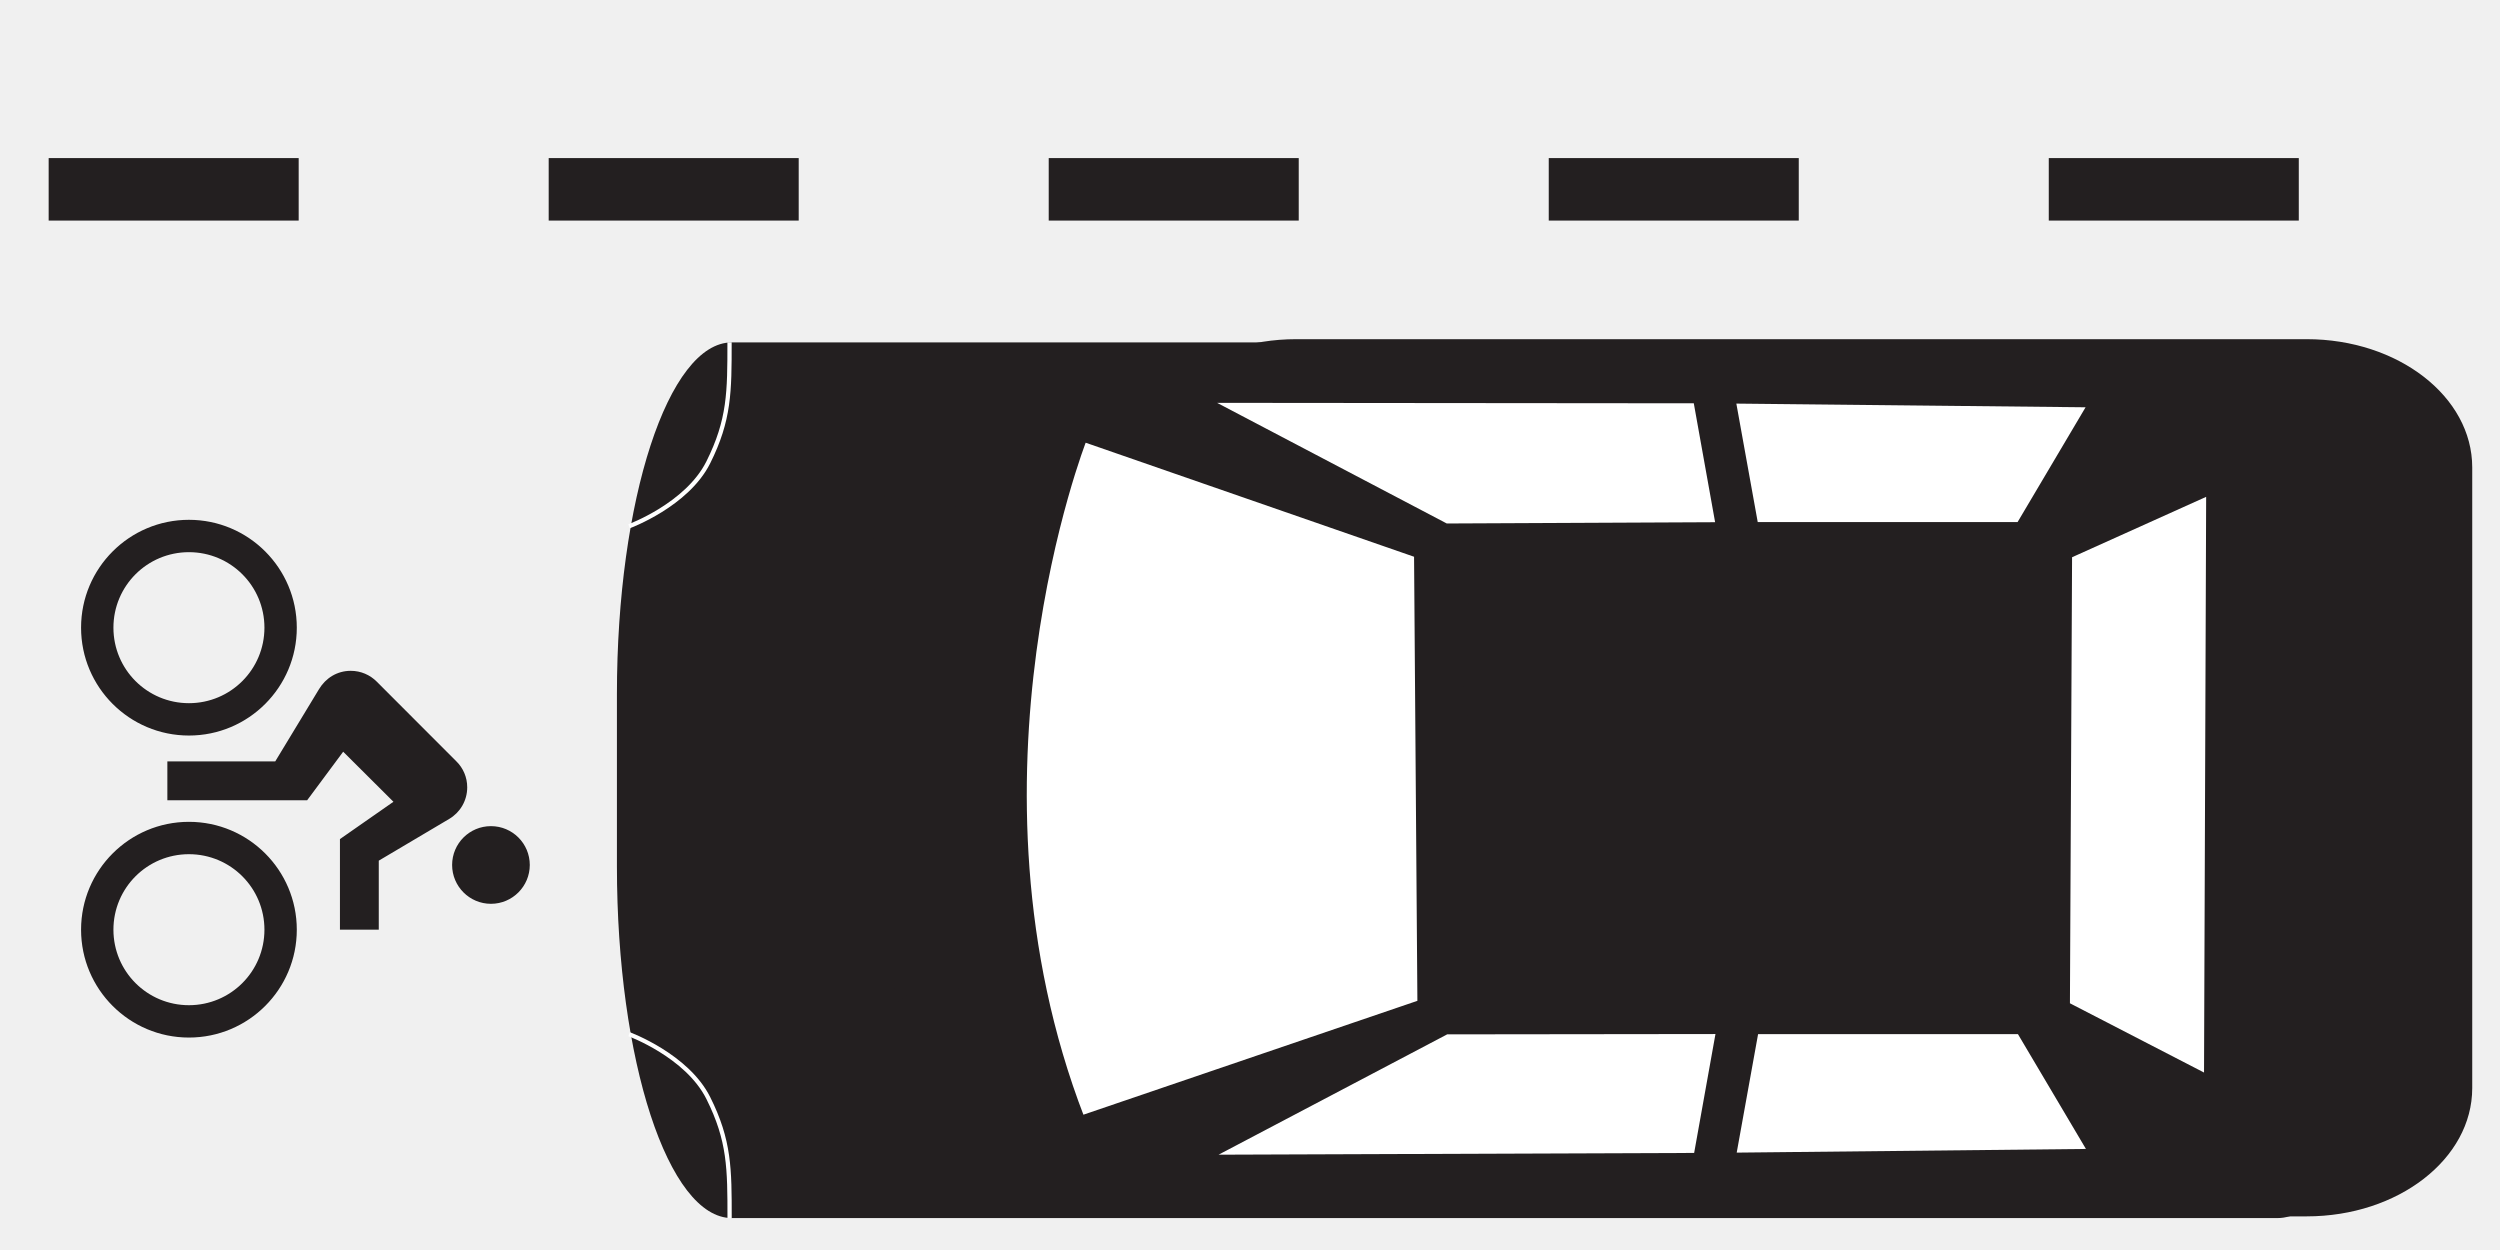
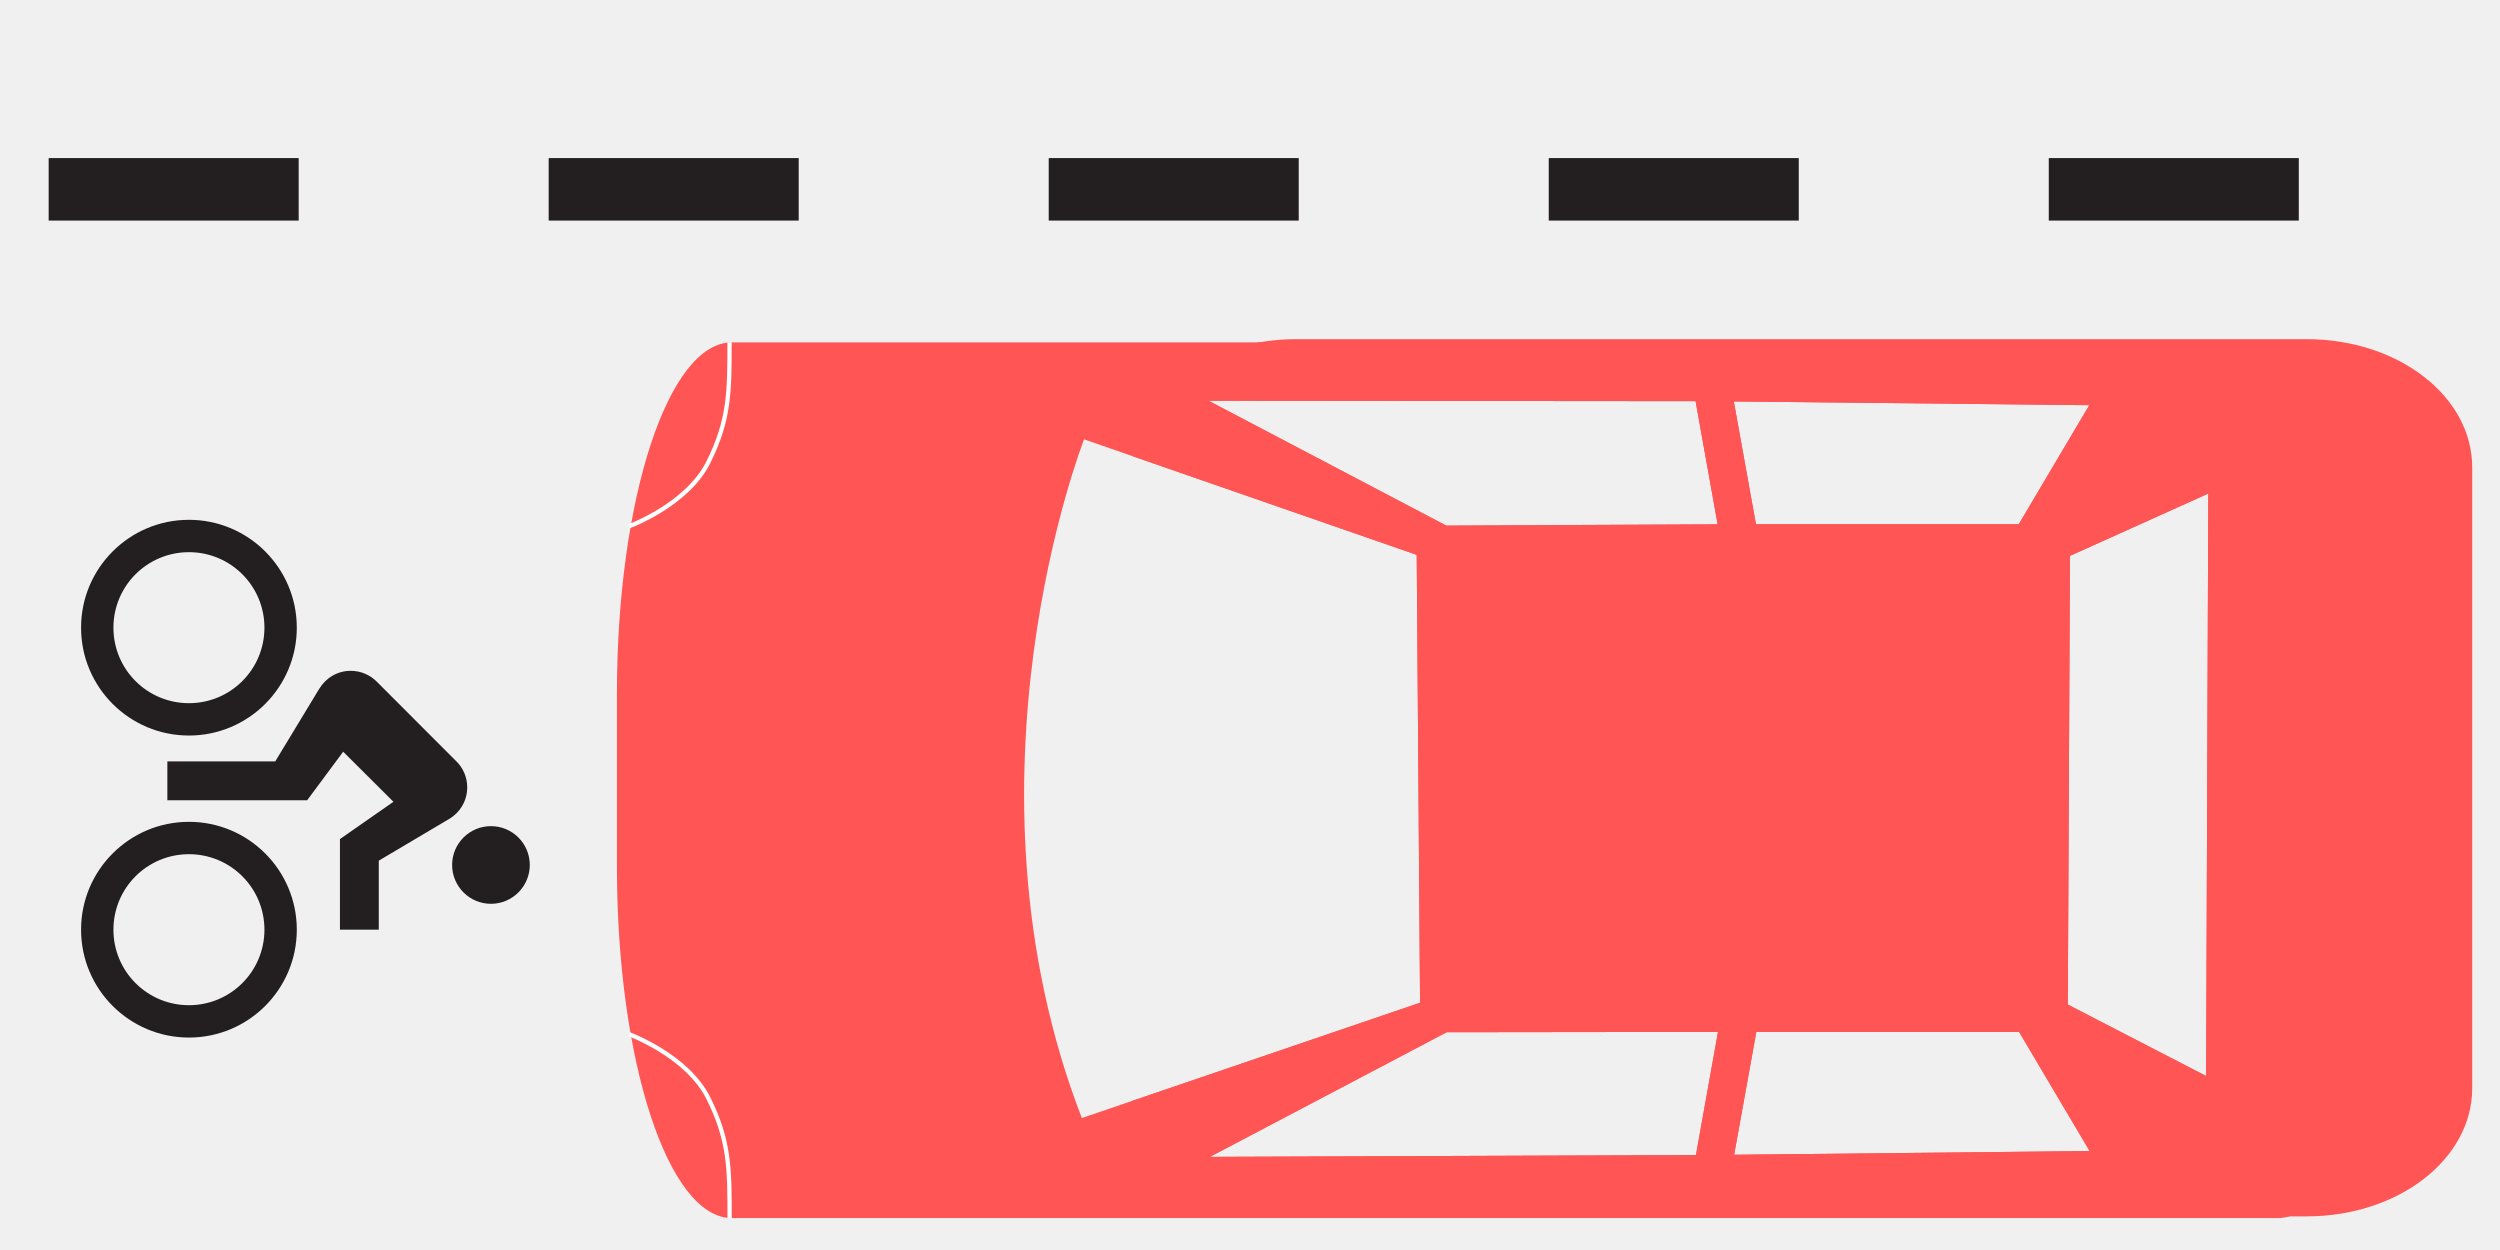
- <svg xmlns="http://www.w3.org/2000/svg" id="svg8" version="1.1" viewBox="0 0 52.917 26.458" height="100" width="200">
+ <svg xmlns="http://www.w3.org/2000/svg" width="200" height="100" viewBox="0 0 52.917 26.458" version="1.1" id="svg8">
  <defs id="defs2" />
-   <g transform="translate(0,-270.5417)" id="layer1">
-     <g id="layer1-6" transform="matrix(0,-0.09010182,0.09010182,0,-14.97194,321.5293)">
-       <rect style="opacity:0.998;fill:#231f20;fill-opacity:1;fill-rule:nonzero;stroke:#ffffff;stroke-width:0;stroke-miterlimit:4;stroke-dasharray:none;stroke-opacity:0.773" id="rect4136" width="205.714" height="417.143" x="279.743" y="311.095" ry="26.982" rx="82.6" />
-       <rect style="opacity:0.998;fill:#231f20;fill-opacity:1;fill-rule:nonzero;stroke:#ffffff;stroke-width:0;stroke-miterlimit:4;stroke-dasharray:none;stroke-opacity:0.773" id="rect4138" width="206.071" height="315.168" x="280.141" y="431.777" rx="30.126" ry="38.891" />
-       <path style="fill:none;fill-rule:evenodd;stroke:#231f20;stroke-width:1px;stroke-linecap:butt;stroke-linejoin:miter;stroke-opacity:1" d="M 331.429,377.362 C 378.571,363.791 450,373.076 450,373.076 l -8.571,60 h -100 l -9.286,-52.857 h 1.429 z" id="path4140" />
-       <path style="fill:none;fill-rule:evenodd;stroke:#231f20;stroke-width:1px;stroke-linecap:butt;stroke-linejoin:miter;stroke-opacity:1" d="m 325.106,448.444 c 51.429,-25 124.286,-7.857 124.286,-7.857 l -22.857,70 -80,-0.714 z" id="path4142" />
-       <path style="opacity:0.998;fill:none;fill-opacity:1;fill-rule:nonzero;stroke:#ffffff;stroke-width:0;stroke-miterlimit:4;stroke-dasharray:none;stroke-opacity:0.773" d="m 303.822,745.696 c -9.807,-3.029 -18.088,-12.631 -21.932,-25.434 -1.213,-4.04 -1.289,-13.814 -1.47,-188.747 l -0.191,-184.486 1.525,-3.544 c 1.001,-2.327 3.16,-5.079 6.288,-8.014 17.41,-16.339 62.94,-26.2 108.753,-23.554 43.924,2.537 77.089,14.206 85.975,30.248 l 2.124,3.836 0.532,84.286 c 0.293,46.357 0.445,129.768 0.337,185.357 -0.216,112.016 0.163,103.227 -4.897,113.539 -2.765,5.635 -9.467,12.579 -14.544,15.067 l -3.571,1.751 -78.571,0.123 c -43.214,0.068 -79.375,-0.125 -80.357,-0.428 z" id="path4144" />
-       <path style="opacity:0.998;fill:none;fill-opacity:1;fill-rule:nonzero;stroke:#ffffff;stroke-width:0;stroke-miterlimit:4;stroke-dasharray:none;stroke-opacity:0.773" d="m 303.822,745.696 c -9.807,-3.029 -18.088,-12.631 -21.932,-25.434 -1.213,-4.04 -1.289,-13.814 -1.47,-188.747 l -0.191,-184.486 1.525,-3.544 c 1.001,-2.327 3.16,-5.079 6.288,-8.014 17.41,-16.339 62.94,-26.2 108.753,-23.554 43.924,2.537 77.089,14.206 85.975,30.248 l 2.124,3.836 0.532,84.286 c 0.293,46.357 0.445,129.768 0.337,185.357 -0.216,112.016 0.163,103.227 -4.897,113.539 -2.765,5.635 -9.467,12.579 -14.544,15.067 l -3.571,1.751 -78.571,0.123 c -43.214,0.068 -79.375,-0.125 -80.357,-0.428 z" id="path4146" />
-       <path style="opacity:0.998;fill:none;fill-opacity:1;fill-rule:nonzero;stroke:#ffffff;stroke-width:0;stroke-miterlimit:4;stroke-dasharray:none;stroke-opacity:0.773" d="m 303.822,745.696 c -9.807,-3.029 -18.088,-12.631 -21.932,-25.434 -1.213,-4.04 -1.289,-13.814 -1.47,-188.747 l -0.191,-184.486 1.525,-3.544 c 1.001,-2.327 3.16,-5.079 6.288,-8.014 17.41,-16.339 62.94,-26.2 108.753,-23.554 43.924,2.537 77.089,14.206 85.975,30.248 l 2.124,3.836 0.532,84.286 c 0.293,46.357 0.445,129.768 0.337,185.357 -0.216,112.016 0.163,103.227 -4.897,113.539 -2.765,5.635 -9.467,12.579 -14.544,15.067 l -3.571,1.751 -78.571,0.123 c -43.214,0.068 -79.375,-0.125 -80.357,-0.428 z" id="path4148" />
-       <path style="fill:#ffffff;fill-opacity:1;fill-rule:evenodd;stroke:#231f20;stroke-width:1.248px;stroke-linecap:butt;stroke-linejoin:miter;stroke-opacity:1" d="m 303.24,420.312 c 79.723,-30.812 159.439,0.529 159.439,0.529 l -27.133,78.139 -105.217,0.788 z" id="path4152" />
-       <path style="fill:#ffffff;fill-opacity:1;fill-rule:evenodd;stroke:#231f20;stroke-width:1px;stroke-linecap:butt;stroke-linejoin:miter;stroke-opacity:1" d="m 294.122,450.392 0.422,114.183 28.933,5.188 -0.078,-63.749 z" id="path4156" />
-       <path style="fill:#ffffff;fill-opacity:1;fill-rule:evenodd;stroke:#231f20;stroke-width:1px;stroke-linecap:butt;stroke-linejoin:miter;stroke-opacity:1" d="m 295.49,657.068 -0.88,-83.512 28.844,5.205 10e-6,61.746 z" id="path4156-17" />
-       <path style="fill:#ffffff;fill-opacity:1;fill-rule:evenodd;stroke:#231f20;stroke-width:1px;stroke-linecap:butt;stroke-linejoin:miter;stroke-opacity:1" d="m 313.11,684.436 136.841,0.505 -14.643,-32.5 -105.412,-0.505 z" id="path4152-7" />
-       <path style="fill:#ffffff;fill-opacity:1;fill-rule:evenodd;stroke:#231f20;stroke-width:1px;stroke-linecap:butt;stroke-linejoin:miter;stroke-opacity:1" d="m 471.756,450.056 -0.107,114.435 -28.933,5.188 -0.304,-63.756 z" id="path4156-8" />
-       <path style="fill:#ffffff;fill-opacity:1;fill-rule:evenodd;stroke:#231f20;stroke-width:1px;stroke-linecap:butt;stroke-linejoin:miter;stroke-opacity:1" d="m 470.704,656.984 0.88,-83.512 -28.844,5.205 -10e-6,61.746 z" id="path4156-17-0" />
-       <path style="fill:none;fill-rule:evenodd;stroke:#ffffff;stroke-width:1px;stroke-linecap:butt;stroke-linejoin:miter;stroke-opacity:1" d="m 279.711,337.564 c 11.617,0 18.221,0 28.221,-5 10,-5 15,-18.604 15,-18.604" id="path4298" />
-       <path style="fill:none;fill-rule:evenodd;stroke:#ffffff;stroke-width:1px;stroke-linecap:butt;stroke-linejoin:miter;stroke-opacity:1" d="m 485.479,337.551 c -11.617,0 -18.221,0 -28.221,-5 -10,-5 -15,-18.604 -15,-18.604" id="path4298-1" />
+   <g id="layer1" transform="translate(0,-270.5417)">
+     <g transform="matrix(0,-0.09010182,0.09010182,0,-14.97194,321.5293)" id="layer1-6">
+       <path id="path4144" d="m 303.822,745.696 c -9.807,-3.029 -18.088,-12.631 -21.932,-25.434 -1.213,-4.04 -1.289,-13.814 -1.47,-188.747 l -0.191,-184.486 1.525,-3.544 c 1.001,-2.327 3.16,-5.079 6.288,-8.014 17.41,-16.339 62.94,-26.2 108.753,-23.554 43.924,2.537 77.089,14.206 85.975,30.248 l 2.124,3.836 0.532,84.286 c 0.293,46.357 0.445,129.768 0.337,185.357 -0.216,112.016 0.163,103.227 -4.897,113.539 -2.765,5.635 -9.467,12.579 -14.544,15.067 l -3.571,1.751 -78.571,0.123 c -43.214,0.068 -79.375,-0.125 -80.357,-0.428 z" style="opacity:0.998;fill:none;fill-opacity:1;fill-rule:nonzero;stroke:#ffffff;stroke-width:0;stroke-miterlimit:4;stroke-dasharray:none;stroke-opacity:0.773" />
+       <path id="path4146" d="m 303.822,745.696 c -9.807,-3.029 -18.088,-12.631 -21.932,-25.434 -1.213,-4.04 -1.289,-13.814 -1.47,-188.747 l -0.191,-184.486 1.525,-3.544 c 1.001,-2.327 3.16,-5.079 6.288,-8.014 17.41,-16.339 62.94,-26.2 108.753,-23.554 43.924,2.537 77.089,14.206 85.975,30.248 l 2.124,3.836 0.532,84.286 c 0.293,46.357 0.445,129.768 0.337,185.357 -0.216,112.016 0.163,103.227 -4.897,113.539 -2.765,5.635 -9.467,12.579 -14.544,15.067 l -3.571,1.751 -78.571,0.123 c -43.214,0.068 -79.375,-0.125 -80.357,-0.428 z" style="opacity:0.998;fill:none;fill-opacity:1;fill-rule:nonzero;stroke:#ffffff;stroke-width:0;stroke-miterlimit:4;stroke-dasharray:none;stroke-opacity:0.773" />
+       <path id="path4148" d="m 303.822,745.696 c -9.807,-3.029 -18.088,-12.631 -21.932,-25.434 -1.213,-4.04 -1.289,-13.814 -1.47,-188.747 l -0.191,-184.486 1.525,-3.544 c 1.001,-2.327 3.16,-5.079 6.288,-8.014 17.41,-16.339 62.94,-26.2 108.753,-23.554 43.924,2.537 77.089,14.206 85.975,30.248 l 2.124,3.836 0.532,84.286 c 0.293,46.357 0.445,129.768 0.337,185.357 -0.216,112.016 0.163,103.227 -4.897,113.539 -2.765,5.635 -9.467,12.579 -14.544,15.067 l -3.571,1.751 -78.571,0.123 c -43.214,0.068 -79.375,-0.125 -80.357,-0.428 z" style="opacity:0.998;fill:none;fill-opacity:1;fill-rule:nonzero;stroke:#ffffff;stroke-width:0;stroke-miterlimit:4;stroke-dasharray:none;stroke-opacity:0.773" />
+       <g id="g4319">
+         <g id="g4315">
+           <path id="rect4136" transform="matrix(0,2.936493,-2.936493,0,565.8888,166.1669)" d="M 58.543 27.391 C 53.453 27.391 49.354 39.936 49.354 55.52 L 49.354 69.316 C 49.354 84.9 53.453 97.445 58.543 97.445 L 182.221 97.445 C 187.311 97.445 191.408 84.9 191.408 69.316 L 191.408 55.52 C 191.408 39.936 187.311 27.391 182.221 27.391 L 58.543 27.391 z M 96.676 32.057 L 135.646 32.092 L 137.412 41.945 L 115.701 42.049 L 96.676 32.057 z M 138.705 32.115 L 167.145 32.414 L 161.504 41.938 L 140.477 41.938 L 138.705 32.115 z M 86.727 35.146 L 113.338 44.387 L 113.605 80.219 L 86.547 89.443 C 76.054 62.294 86.727 35.146 86.727 35.146 z M 176.664 39.482 L 176.492 86.082 L 165.426 80.365 L 165.598 44.469 L 176.664 39.482 z M 137.441 82.551 L 135.676 92.404 L 96.791 92.549 L 115.732 82.578 L 137.441 82.551 z M 140.506 82.559 L 161.533 82.559 L 167.172 92.082 L 138.732 92.381 L 140.506 82.559 z " style="opacity:0.998;fill:#ff5555;fill-opacity:1;fill-rule:nonzero;stroke:#ffffff;stroke-width:0;stroke-miterlimit:4;stroke-dasharray:none;stroke-opacity:0.773" />
+           <path id="rect4138" transform="matrix(0,2.936493,-2.936493,0,565.8888,166.1669)" d="M 103.695 27.133 C 96.764 27.133 91.116 31.217 90.512 36.461 L 113.338 44.387 L 113.605 80.219 L 90.52 88.09 C 91.187 93.282 96.811 97.309 103.695 97.309 L 184.535 97.309 C 191.872 97.309 197.779 92.734 197.779 87.051 L 197.779 37.393 C 197.779 31.709 191.872 27.133 184.535 27.133 L 103.695 27.133 z M 96.676 32.057 L 135.646 32.092 L 137.412 41.945 L 115.701 42.049 L 96.676 32.057 z M 138.705 32.115 L 167.145 32.414 L 161.504 41.938 L 140.477 41.938 L 138.705 32.115 z M 176.664 39.482 L 176.492 86.082 L 165.426 80.365 L 165.598 44.469 L 176.664 39.482 z M 137.441 82.551 L 135.676 92.404 L 96.791 92.549 L 115.732 82.578 L 137.441 82.551 z M 140.506 82.559 L 161.533 82.559 L 167.172 92.082 L 138.732 92.381 L 140.506 82.559 z " style="opacity:0.998;fill:#ff5555;fill-opacity:1;fill-rule:nonzero;stroke:#ffffff;stroke-width:0;stroke-miterlimit:4;stroke-dasharray:none;stroke-opacity:0.773" />
+         </g>
+         <path style="fill:none;fill-rule:evenodd;stroke:#ffffff;stroke-width:1px;stroke-linecap:butt;stroke-linejoin:miter;stroke-opacity:1" d="m 279.711,337.564 c 11.617,0 18.221,0 28.221,-5 10,-5 15,-18.604 15,-18.604" id="path4298" />
+         <path style="fill:none;fill-rule:evenodd;stroke:#ffffff;stroke-width:1px;stroke-linecap:butt;stroke-linejoin:miter;stroke-opacity:1" d="m 485.479,337.551 c -11.617,0 -18.221,0 -28.221,-5 -10,-5 -15,-18.604 -15,-18.604" id="path4298-1" />
+       </g>
    </g>
-     <g transform="matrix(0,0.2283134,-0.2283134,0,11.76175,281.5442)" id="g1611">
-       <path style="fill:none" d="M 0,0 H 48 V 48 H 0 Z" id="path1597" />
-       <path style="fill:#231f20;fill-opacity:1" d="m 32,9.6 c 1.98,0 3.6,-1.61 3.6,-3.6 0,-1.99 -1.62,-3.6 -3.6,-3.6 -1.99,0 -3.6,1.61 -3.6,3.6 0,1.99 1.61,3.6 3.6,3.6 z M 38,24 c -5.52,0 -10,4.48 -10,10 0,5.52 4.48,10 10,10 5.52,0 10,-4.48 10,-10 0,-5.52 -4.48,-10 -10,-10 z m 0,17 c -3.87,0 -7,-3.13 -7,-7 0,-3.87 3.13,-7 7,-7 3.87,0 7,3.13 7,7 0,3.87 -3.13,7 -7,7 z M 29.6,20 H 38 V 16.4 H 31.6 L 27.73,9.87 C 27.14,8.87 26.05,8.2 24.8,8.2 c -0.94,0 -1.79,0.38 -2.4,1 L 15,16.59 c -0.62,0.62 -1,1.47 -1,2.41 0,1.26 0.67,2.32 1.7,2.94 L 22.4,26 V 36 H 26 V 23.04 L 21.5,19.7 26.14,15.04 Z M 10,24 C 4.48,24 0,28.48 0,34 0,39.52 4.48,44 10,44 15.52,44 20,39.52 20,34 20,28.48 15.52,24 10,24 Z m 0,17 c -3.87,0 -7,-3.13 -7,-7 0,-3.87 3.13,-7 7,-7 3.87,0 7,3.13 7,7 0,3.87 -3.13,7 -7,7 z" id="path1599" />
+     <g id="g1611" transform="matrix(0,0.2283134,-0.2283134,0,11.76175,281.5442)">
+       <path id="path1597" d="M 0,0 H 48 V 48 H 0 Z" style="fill:none" />
+       <path id="path1599" d="m 32,9.6 c 1.98,0 3.6,-1.61 3.6,-3.6 0,-1.99 -1.62,-3.6 -3.6,-3.6 -1.99,0 -3.6,1.61 -3.6,3.6 0,1.99 1.61,3.6 3.6,3.6 z M 38,24 c -5.52,0 -10,4.48 -10,10 0,5.52 4.48,10 10,10 5.52,0 10,-4.48 10,-10 0,-5.52 -4.48,-10 -10,-10 z m 0,17 c -3.87,0 -7,-3.13 -7,-7 0,-3.87 3.13,-7 7,-7 3.87,0 7,3.13 7,7 0,3.87 -3.13,7 -7,7 z M 29.6,20 H 38 V 16.4 H 31.6 L 27.73,9.87 C 27.14,8.87 26.05,8.2 24.8,8.2 c -0.94,0 -1.79,0.38 -2.4,1 L 15,16.59 c -0.62,0.62 -1,1.47 -1,2.41 0,1.26 0.67,2.32 1.7,2.94 L 22.4,26 V 36 H 26 V 23.04 L 21.5,19.7 26.14,15.04 Z M 10,24 C 4.48,24 0,28.48 0,34 0,39.52 4.48,44 10,44 15.52,44 20,39.52 20,34 20,28.48 15.52,24 10,24 Z m 0,17 c -3.87,0 -7,-3.13 -7,-7 0,-3.87 3.13,-7 7,-7 3.87,0 7,3.13 7,7 0,3.87 -3.13,7 -7,7 z" style="fill:#231f20;fill-opacity:1" />
    </g>
-     <path id="path5302" d="M 1.03,274.549 H 51.277" style="fill:none;fill-opacity:1;fill-rule:evenodd;stroke:#231f20;stroke-width:1.323;stroke-linecap:butt;stroke-linejoin:miter;stroke-miterlimit:4;stroke-dasharray:5.292, 5.292;stroke-dashoffset:0;stroke-opacity:1" />
+     <path style="fill:none;fill-opacity:1;fill-rule:evenodd;stroke:#231f20;stroke-width:1.323;stroke-linecap:butt;stroke-linejoin:miter;stroke-miterlimit:4;stroke-dasharray:5.292, 5.292;stroke-dashoffset:0;stroke-opacity:1" d="M 1.03,274.549 H 51.277" id="path5302" />
  </g>
</svg>
